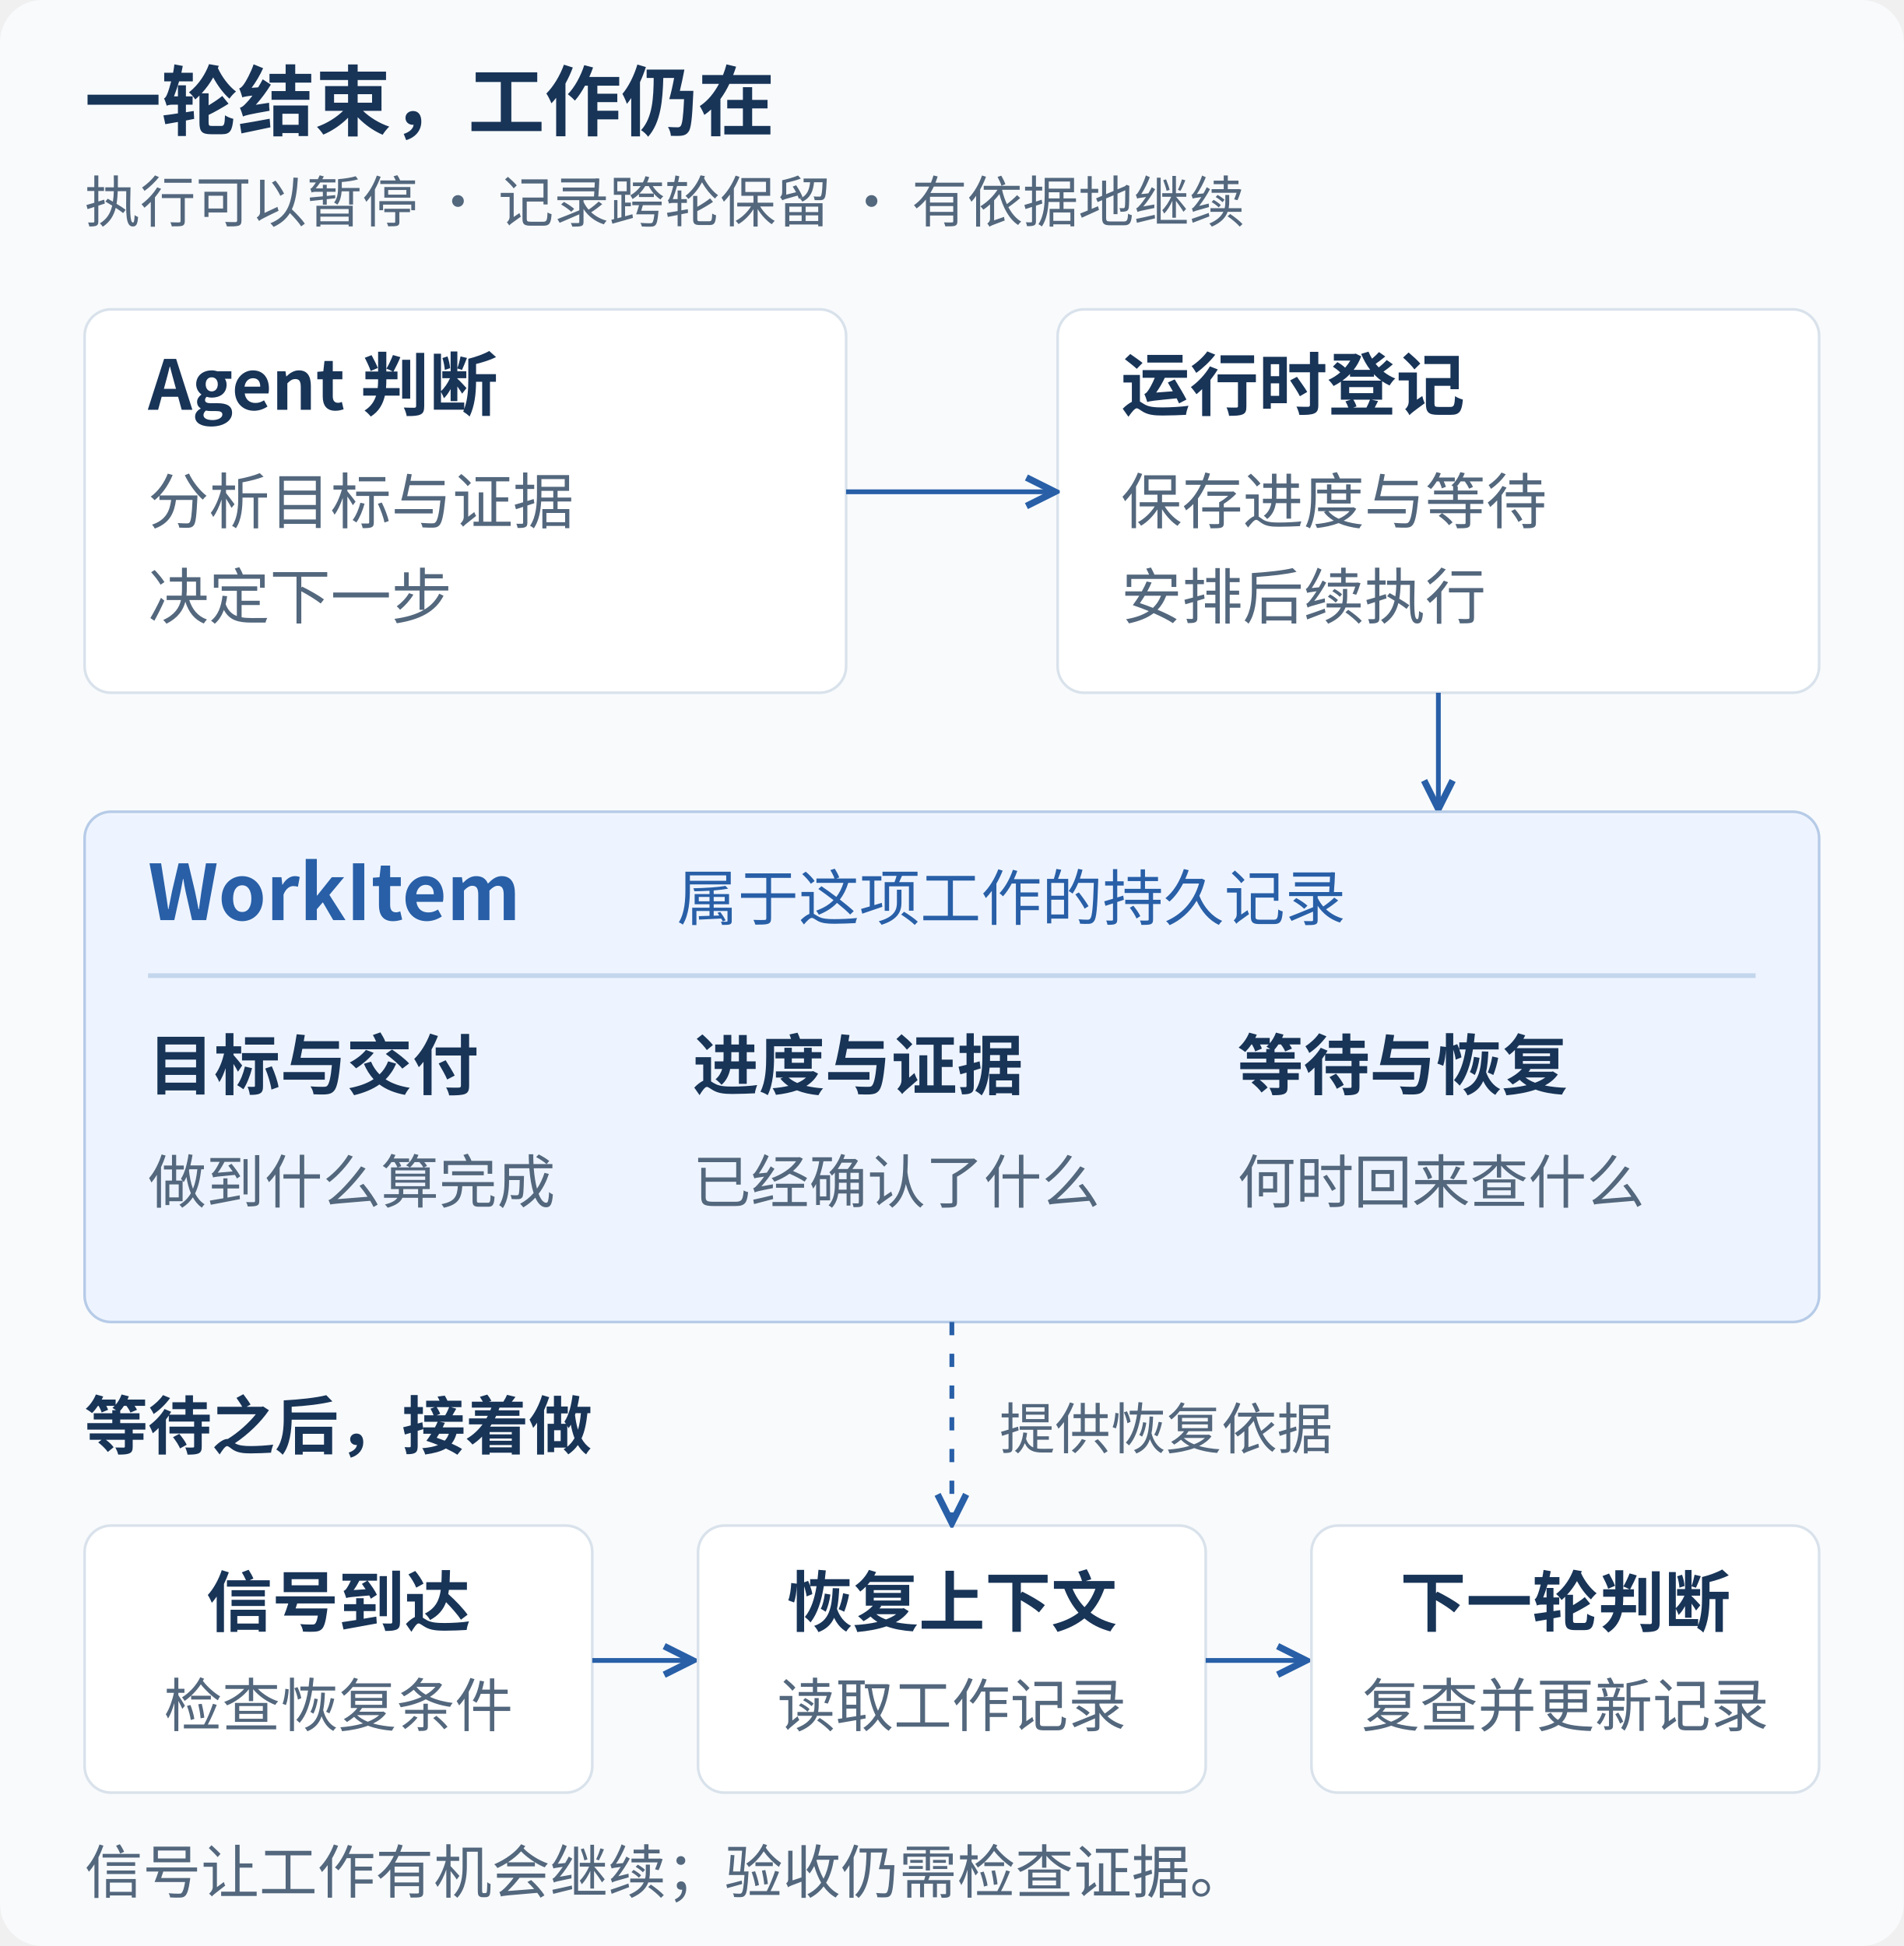
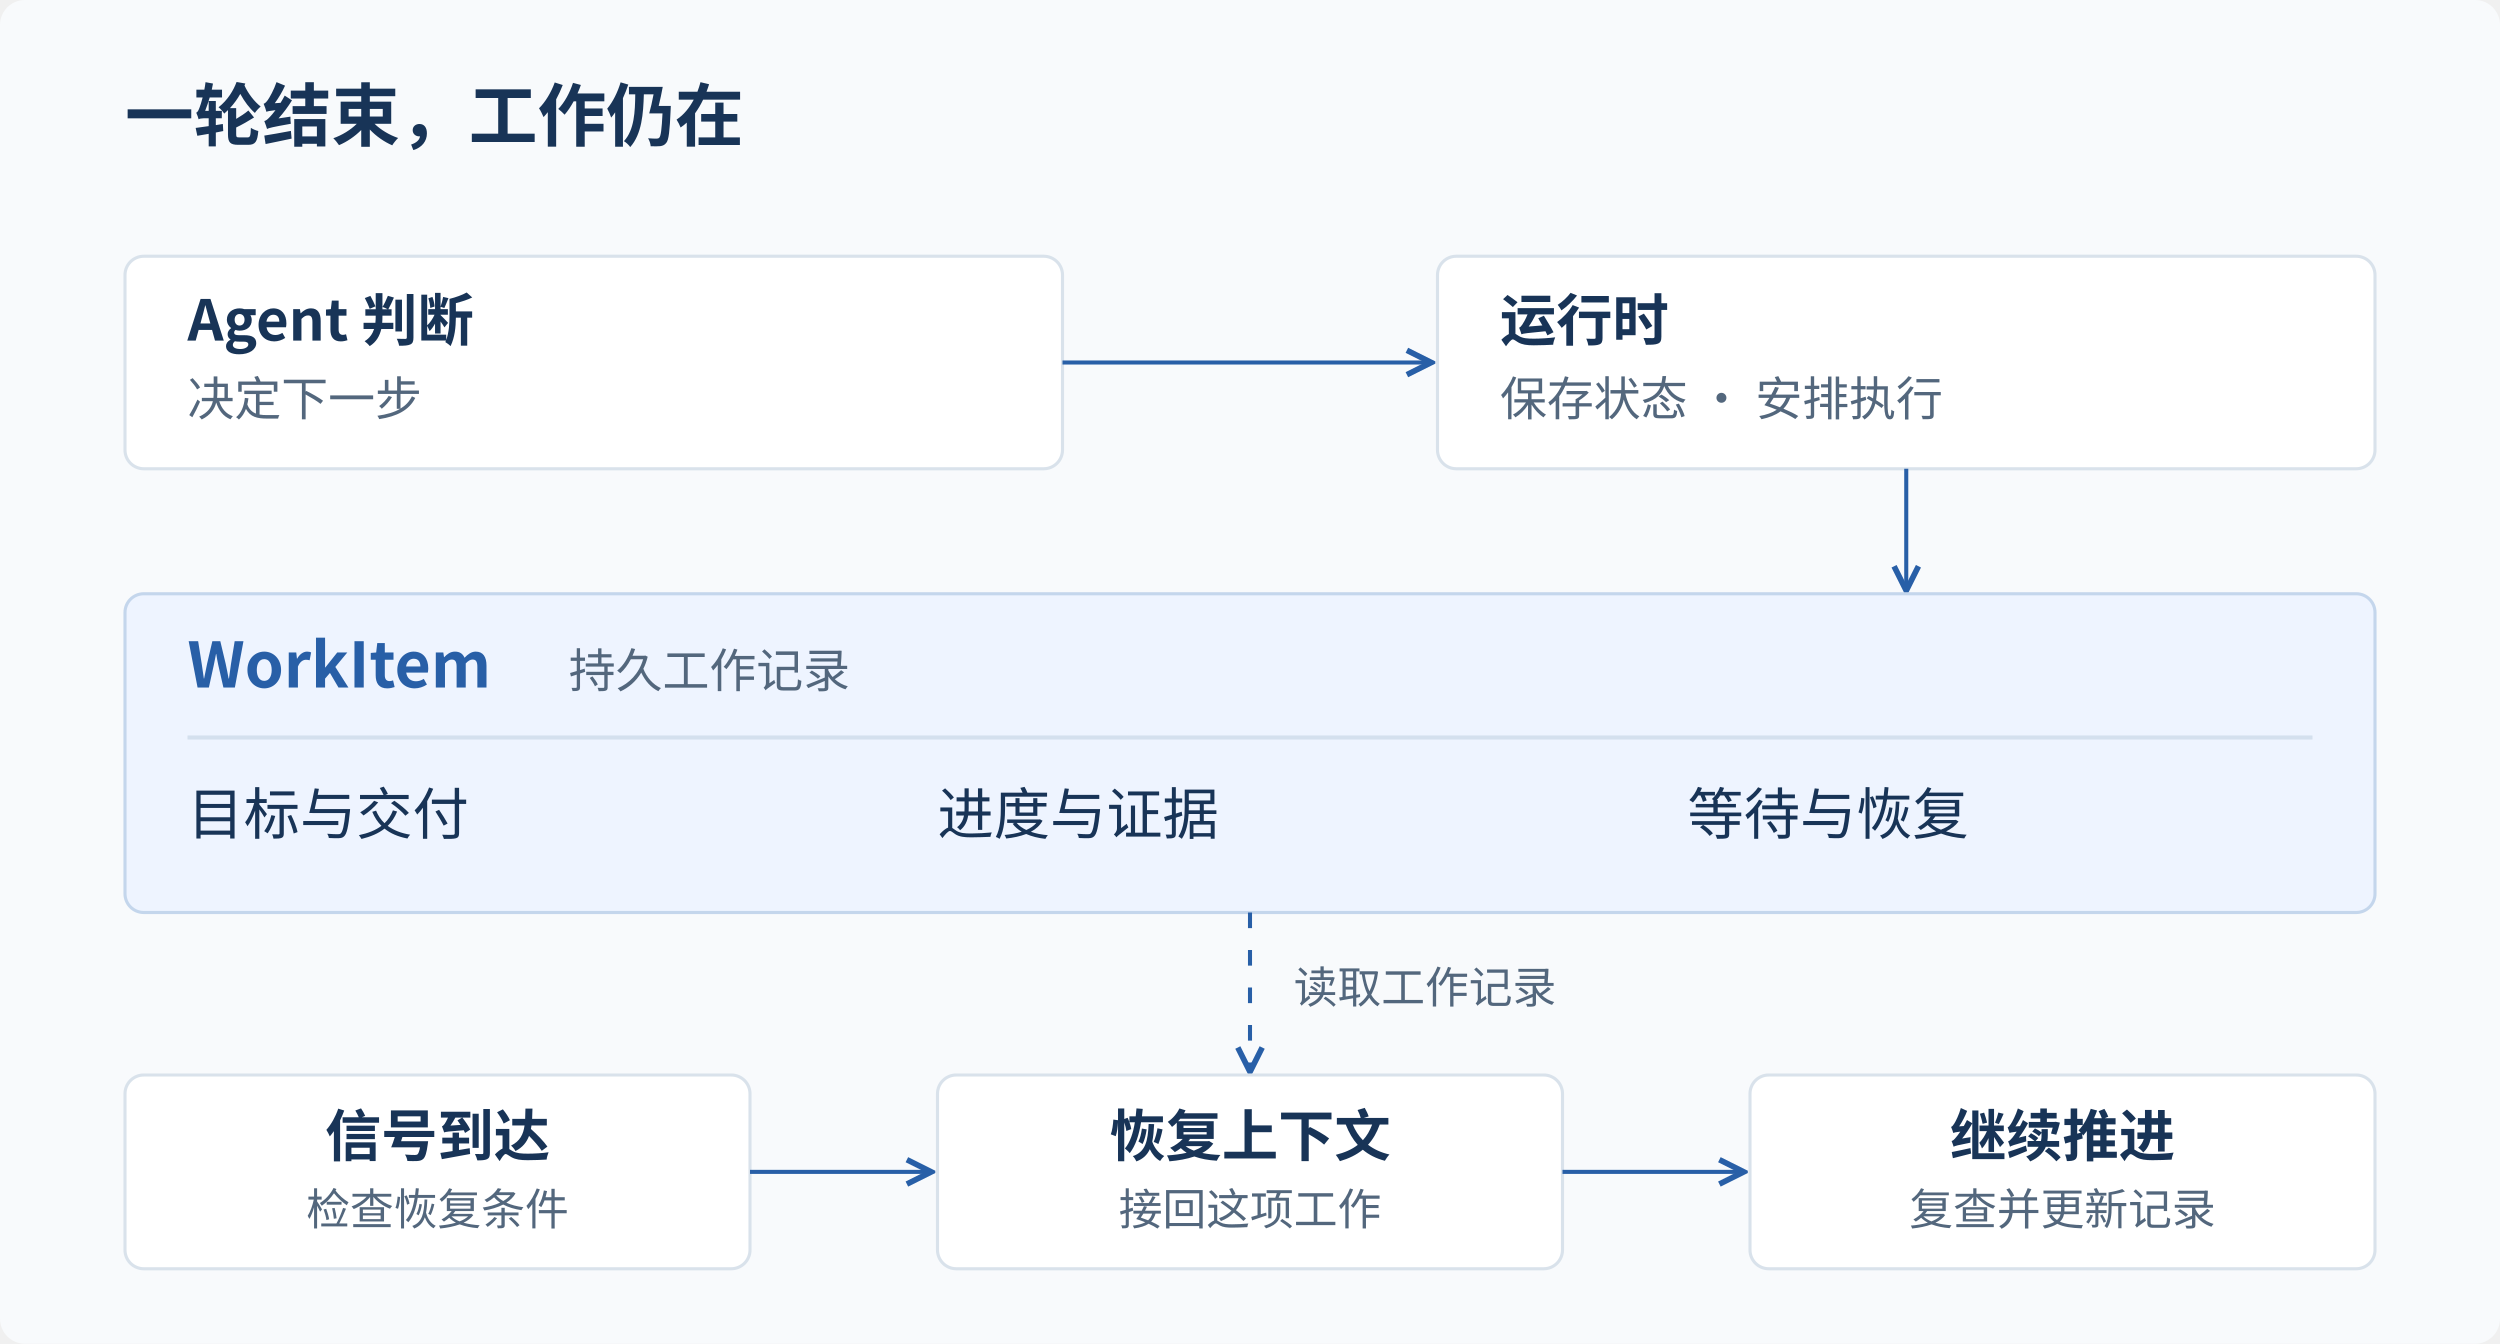
- <svg xmlns="http://www.w3.org/2000/svg" width="720" height="736" viewBox="0 0 720 736" role="img" aria-labelledby="title desc">
+ <svg xmlns="http://www.w3.org/2000/svg" width="800" height="430" viewBox="0 0 800 430" role="img" aria-labelledby="title desc">
  <defs>
    <marker id="arrow" markerWidth="8" markerHeight="8" refX="7" refY="4" orient="auto-start-reverse">
      <path d="M1 1L7 4L1 7" fill="none" stroke="#285fa7" stroke-width="1.4" />
    </marker>
  </defs>
-   <rect width="720" height="736" rx="16" fill="#f8fafc" />
+   <rect width="800" height="430" rx="8" fill="#f8fafc" />
  <g font-family="Noto Sans CJK SC, sans-serif">
-     <text x="32" y="49" font-size="29" fill="#183457" font-weight="600" text-anchor="start">一轮结束，工作仍在</text>
-     <text x="32" y="84" font-size="21" fill="#53677d" font-weight="400" text-anchor="start">执行可以暂停 · 记录跨轮保留 · 有依据地继续</text>
-     <rect x="32" y="117" width="288" height="145" rx="10" fill="#fff" stroke="#d9e2eb" />
-     <text x="56" y="155" font-size="26" fill="#183457" font-weight="600" text-anchor="start">Agent 判断</text>
-     <text x="56" y="198" font-size="23" fill="#53677d" font-weight="400" text-anchor="start">分析目标与证据</text>
-     <text x="56" y="234" font-size="23" fill="#53677d" font-weight="400" text-anchor="start">决定下一步</text>
-     <rect x="400" y="117" width="288" height="145" rx="10" fill="#fff" stroke="#d9e2eb" />
-     <text x="424" y="155" font-size="26" fill="#183457" font-weight="600" text-anchor="start">运行时登记</text>
-     <text x="424" y="198" font-size="23" fill="#53677d" font-weight="400" text-anchor="start">保存进度与等待</text>
-     <text x="424" y="234" font-size="23" fill="#53677d" font-weight="400" text-anchor="start">安排后续执行</text>
-     <path d="M320 186H399" fill="none" stroke="#285fa7" stroke-width="1.8" marker-end="url(#arrow)" />
-     <path d="M544 262V306" fill="none" stroke="#285fa7" stroke-width="1.8" marker-end="url(#arrow)" />
-     <rect x="32" y="307" width="656" height="193" rx="10" fill="#eef4ff" stroke="#b6cbe7" />
-     <text x="56" y="348" font-size="29" fill="#285fa7" font-weight="600" text-anchor="start">WorkItem</text>
-     <text x="256" y="348" font-size="23" fill="#285fa7" font-weight="400" text-anchor="start">属于这项工作的持久记录</text>
-     <path d="M56 369H664" fill="none" stroke="#c4d6ec" stroke-width="1.8" />
-     <text x="56" y="412" font-size="25" fill="#183457" font-weight="600" text-anchor="start">目标与交付</text>
-     <text x="56" y="455" font-size="22" fill="#53677d" font-weight="400" text-anchor="start">做到什么算完成</text>
-     <text x="262" y="412" font-size="25" fill="#183457" font-weight="600" text-anchor="start">进度与证据</text>
-     <text x="262" y="455" font-size="22" fill="#53677d" font-weight="400" text-anchor="start">已经确认了什么</text>
-     <text x="468" y="412" font-size="25" fill="#183457" font-weight="600" text-anchor="start">等待与恢复</text>
-     <text x="468" y="455" font-size="22" fill="#53677d" font-weight="400" text-anchor="start">何时回来查什么</text>
-     <text x="32" y="548" font-size="24" fill="#183457" font-weight="600" text-anchor="start">等待之后，接着做</text>
-     <text x="378" y="548" font-size="21" fill="#53677d" font-weight="400" text-anchor="start">提供恢复依据</text>
-     <rect x="32" y="577" width="192" height="101" rx="10" fill="#fff" stroke="#d9e2eb" />
-     <text x="128" y="615" font-size="25" fill="#183457" font-weight="600" text-anchor="middle">信号到达</text>
-     <text x="128" y="653" font-size="22" fill="#53677d" font-weight="400" text-anchor="middle">检查恢复条件</text>
-     <path d="M224 628H262" fill="none" stroke="#285fa7" stroke-width="1.8" marker-end="url(#arrow)" />
-     <rect x="264" y="577" width="192" height="101" rx="10" fill="#fff" stroke="#d9e2eb" />
-     <text x="360" y="615" font-size="25" fill="#183457" font-weight="600" text-anchor="middle">恢复上下文</text>
-     <text x="360" y="653" font-size="22" fill="#53677d" font-weight="400" text-anchor="middle">读取工作记录</text>
-     <path d="M456 628H494" fill="none" stroke="#285fa7" stroke-width="1.8" marker-end="url(#arrow)" />
-     <rect x="496" y="577" width="192" height="101" rx="10" fill="#fff" stroke="#d9e2eb" />
-     <text x="592" y="615" font-size="25" fill="#183457" font-weight="600" text-anchor="middle">下一轮判断</text>
-     <text x="592" y="653" font-size="22" fill="#53677d" font-weight="400" text-anchor="middle">复查并更新记录</text>
-     <path d="M360 500V576" fill="none" stroke="#285fa7" stroke-width="1.8" marker-end="url(#arrow)" stroke-dasharray="5 7" />
-     <text x="32" y="716" font-size="22" fill="#53677d" font-weight="400" text-anchor="start">信号让工作有机会继续；验收仍需检查证据。</text>
+     <text x="40" y="45" font-size="22" fill="#183457" font-weight="600" text-anchor="start">一轮结束，工作仍在</text>
+     <rect x="40" y="82" width="300" height="68" rx="6" fill="#fff" stroke="#d9e2eb" />
+     <text x="60" y="109" font-size="18" fill="#183457" font-weight="600" text-anchor="start">Agent 判断</text>
+     <text x="60" y="133" font-size="15" fill="#53677d" font-weight="400" text-anchor="start">决定下一步</text>
+     <rect x="460" y="82" width="300" height="68" rx="6" fill="#fff" stroke="#d9e2eb" />
+     <text x="480" y="109" font-size="18" fill="#183457" font-weight="600" text-anchor="start">运行时</text>
+     <text x="480" y="133" font-size="15" fill="#53677d" font-weight="400" text-anchor="start">保存状态 · 安排执行</text>
+     <path d="M340 116H458" fill="none" stroke="#285fa7" stroke-width="1.3" marker-end="url(#arrow)" />
+     <path d="M610 150V189" fill="none" stroke="#285fa7" stroke-width="1.3" marker-end="url(#arrow)" />
+     <rect x="40" y="190" width="720" height="102" rx="6" fill="#eef4ff" stroke="#c4d6ec" />
+     <text x="60" y="220" font-size="20" fill="#285fa7" font-weight="600" text-anchor="start">WorkItem</text>
+     <text x="182" y="220" font-size="15" fill="#53677d" font-weight="400" text-anchor="start">持久工作记录</text>
+     <path d="M60 236H740" fill="none" stroke="#d4e0ee" stroke-width="1.3" />
+     <text x="60" y="267" font-size="18" fill="#183457" font-weight="400" text-anchor="start">目标与交付</text>
+     <text x="300" y="267" font-size="18" fill="#183457" font-weight="400" text-anchor="start">进度与证据</text>
+     <text x="540" y="267" font-size="18" fill="#183457" font-weight="400" text-anchor="start">等待与恢复</text>
+     <path d="M400 292V343" fill="none" stroke="#285fa7" stroke-width="1.3" marker-end="url(#arrow)" stroke-dasharray="5 7" />
+     <text x="414" y="321" font-size="14" fill="#53677d" font-weight="400" text-anchor="start">读取工作记录</text>
+     <rect x="40" y="344" width="200" height="62" rx="6" fill="#fff" stroke="#d9e2eb" />
+     <text x="140" y="370" font-size="18" fill="#183457" font-weight="600" text-anchor="middle">信号到达</text>
+     <text x="140" y="392" font-size="14" fill="#53677d" font-weight="400" text-anchor="middle">检查恢复条件</text>
+     <path d="M240 375H298" fill="none" stroke="#285fa7" stroke-width="1.3" marker-end="url(#arrow)" />
+     <rect x="300" y="344" width="200" height="62" rx="6" fill="#fff" stroke="#d9e2eb" />
+     <text x="400" y="370" font-size="18" fill="#183457" font-weight="600" text-anchor="middle">恢复上下文</text>
+     <text x="400" y="392" font-size="14" fill="#53677d" font-weight="400" text-anchor="middle">接回这项工作</text>
+     <path d="M500 375H558" fill="none" stroke="#285fa7" stroke-width="1.3" marker-end="url(#arrow)" />
+     <rect x="560" y="344" width="200" height="62" rx="6" fill="#fff" stroke="#d9e2eb" />
+     <text x="660" y="370" font-size="18" fill="#183457" font-weight="600" text-anchor="middle">继续推进</text>
+     <text x="660" y="392" font-size="14" fill="#53677d" font-weight="400" text-anchor="middle">复查并更新记录</text>
  </g>
</svg>
